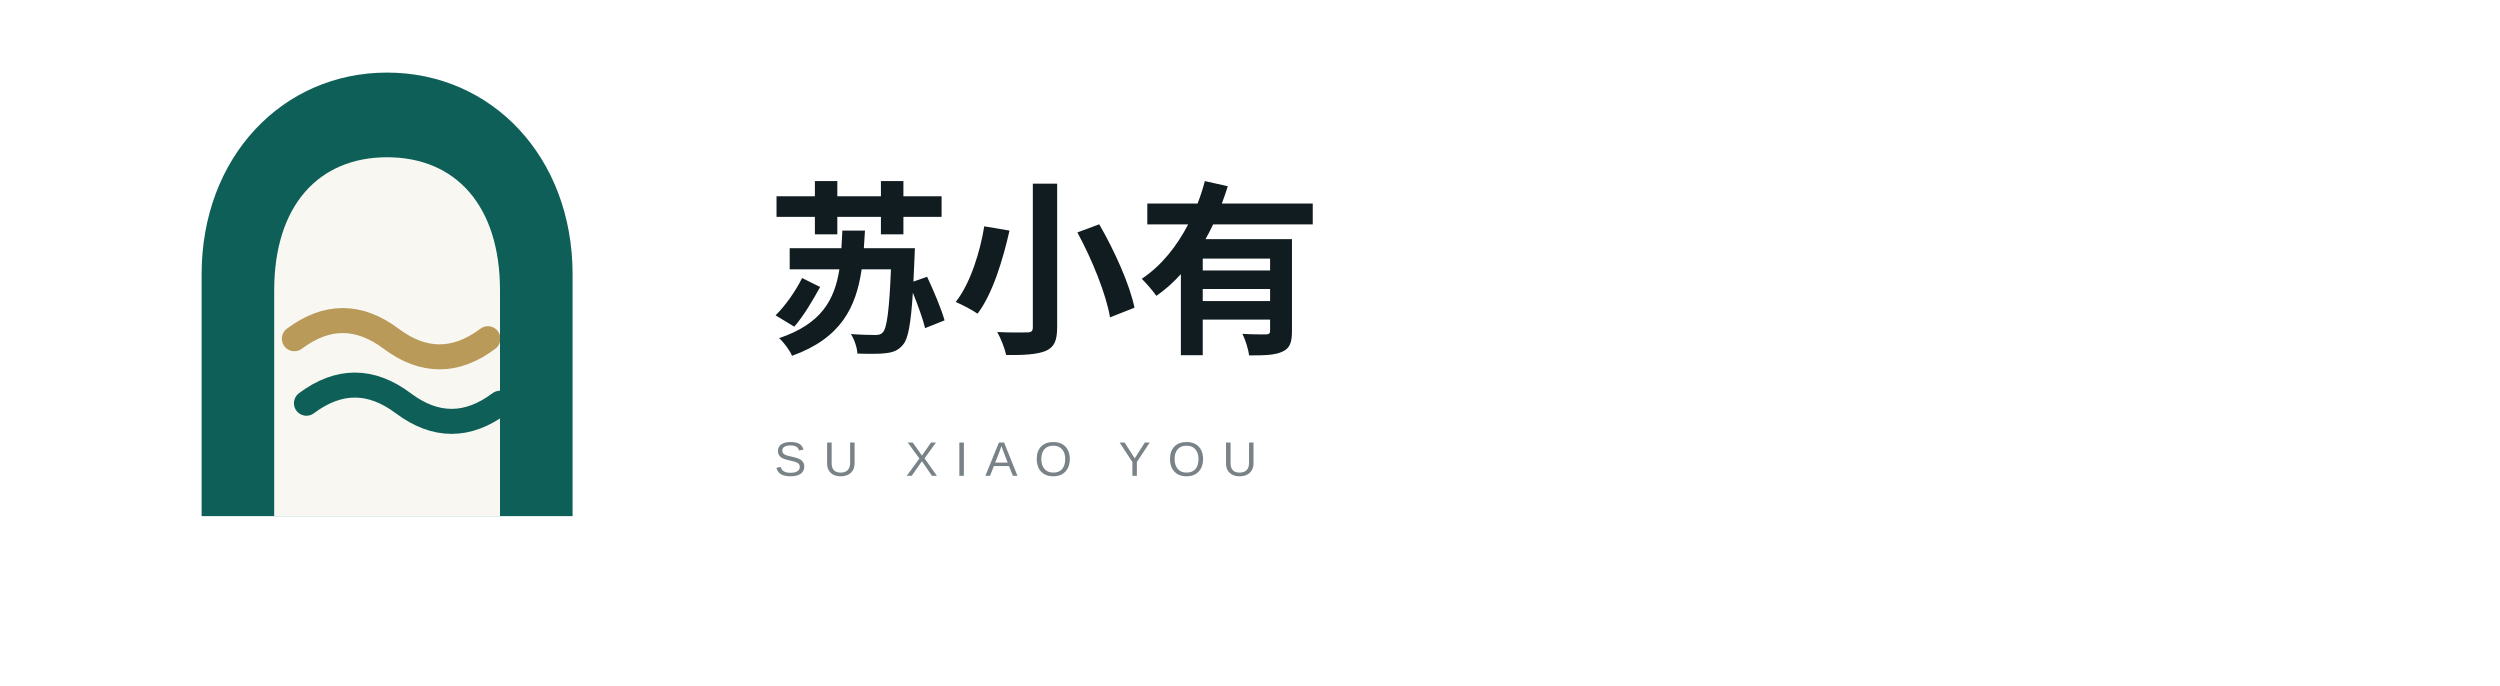
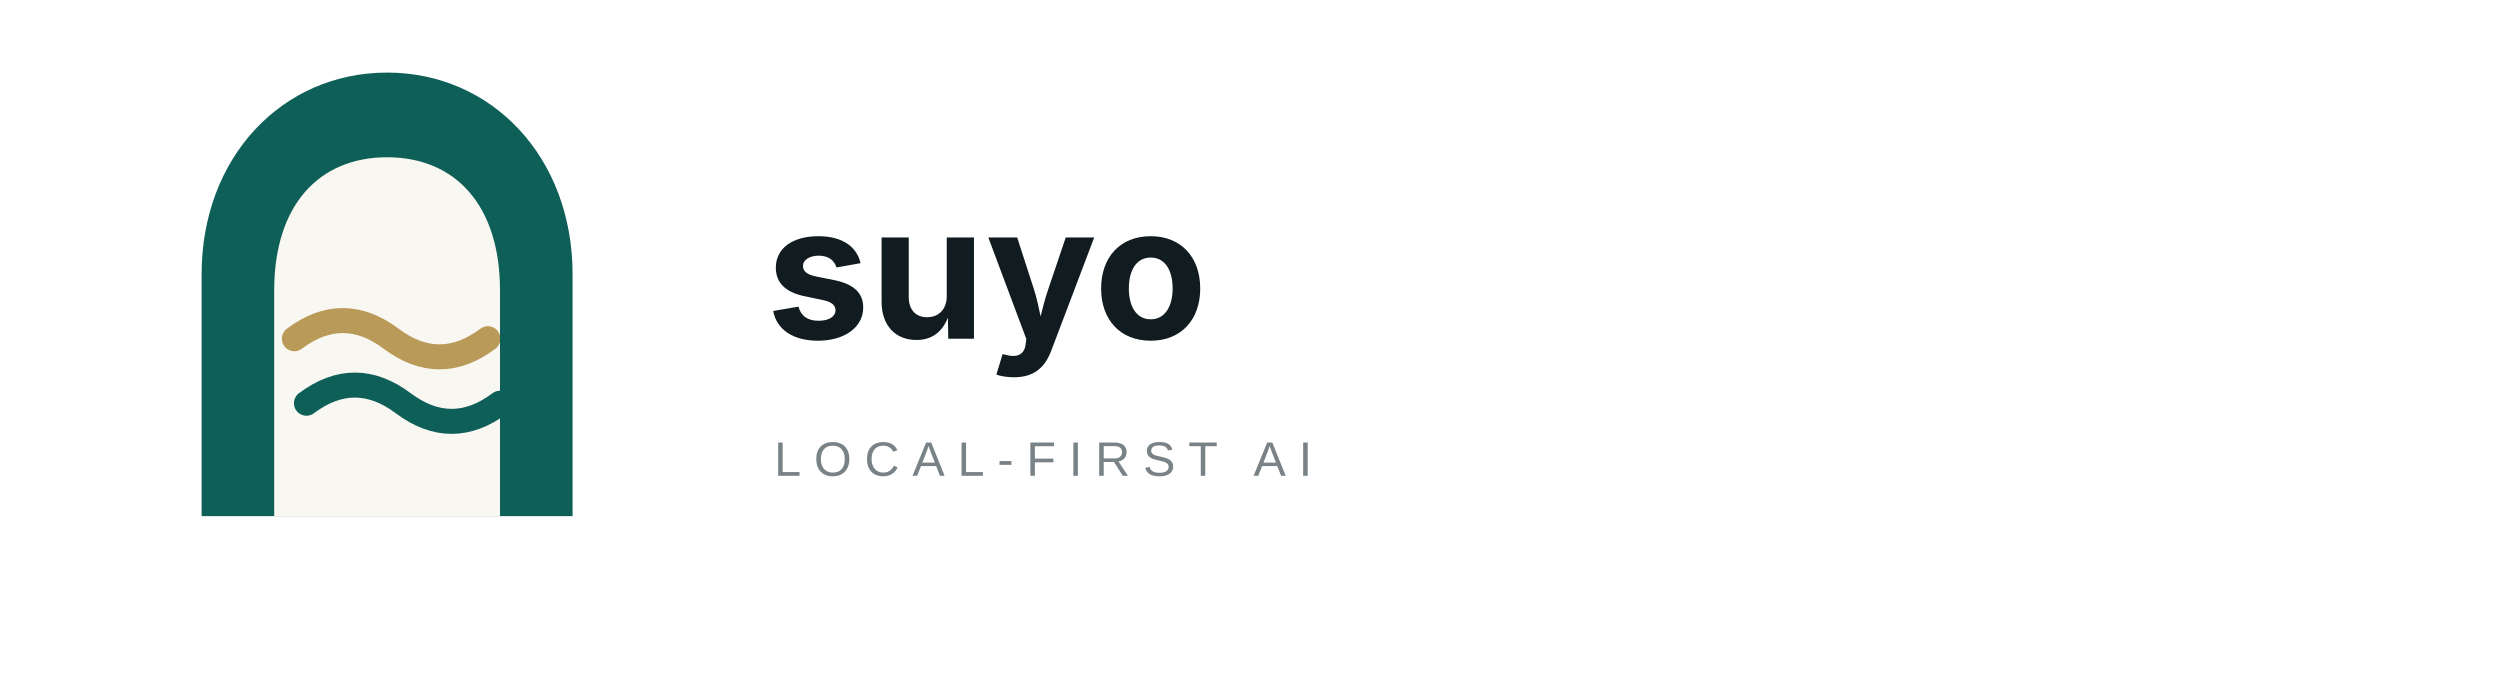
<svg xmlns="http://www.w3.org/2000/svg" width="620" height="170" viewBox="0 0 620 170">
  <defs>
    <clipPath id="horizontalOpen">
      <path d="M68 128V72C68 51 79 39 96 39C113 39 124 51 124 72V128Z" />
    </clipPath>
  </defs>
  <path d="M50 128V68C50 39 70 18 96 18C122 18 142 39 142 68V128Z" fill="#0D5F58" />
  <g clip-path="url(#horizontalOpen)">
    <rect x="66" y="38" width="60" height="90" fill="#F8F7F2" />
    <path d="M73 84C81 78 89 78 97 84C105 90 113 90 121 84" fill="none" stroke="#B99A58" stroke-width="6.2" stroke-linecap="round" />
    <path d="M76 100C84 94 92 94 100 100C108 106 116 106 124 100" fill="none" stroke="#0D5F58" stroke-width="6.2" stroke-linecap="round" />
  </g>
-   <text x="190" y="84" fill="#111C20" font-size="46" font-weight="650" font-family="PingFang SC, Hiragino Sans GB, Microsoft YaHei, Arial, sans-serif">苏小有</text>
-   <text x="192" y="118" fill="#788287" font-size="12" letter-spacing="4.2" font-family="Arial, sans-serif">SU XIAO YOU</text>
+   <text x="190" y="84" fill="#111C20" font-size="46" font-weight="650" font-family="Inter, Arial, sans-serif">suyo</text>
+   <text x="192" y="118" fill="#788287" font-size="12" letter-spacing="3.2" font-family="Arial, sans-serif">LOCAL-FIRST AI</text>
</svg>
